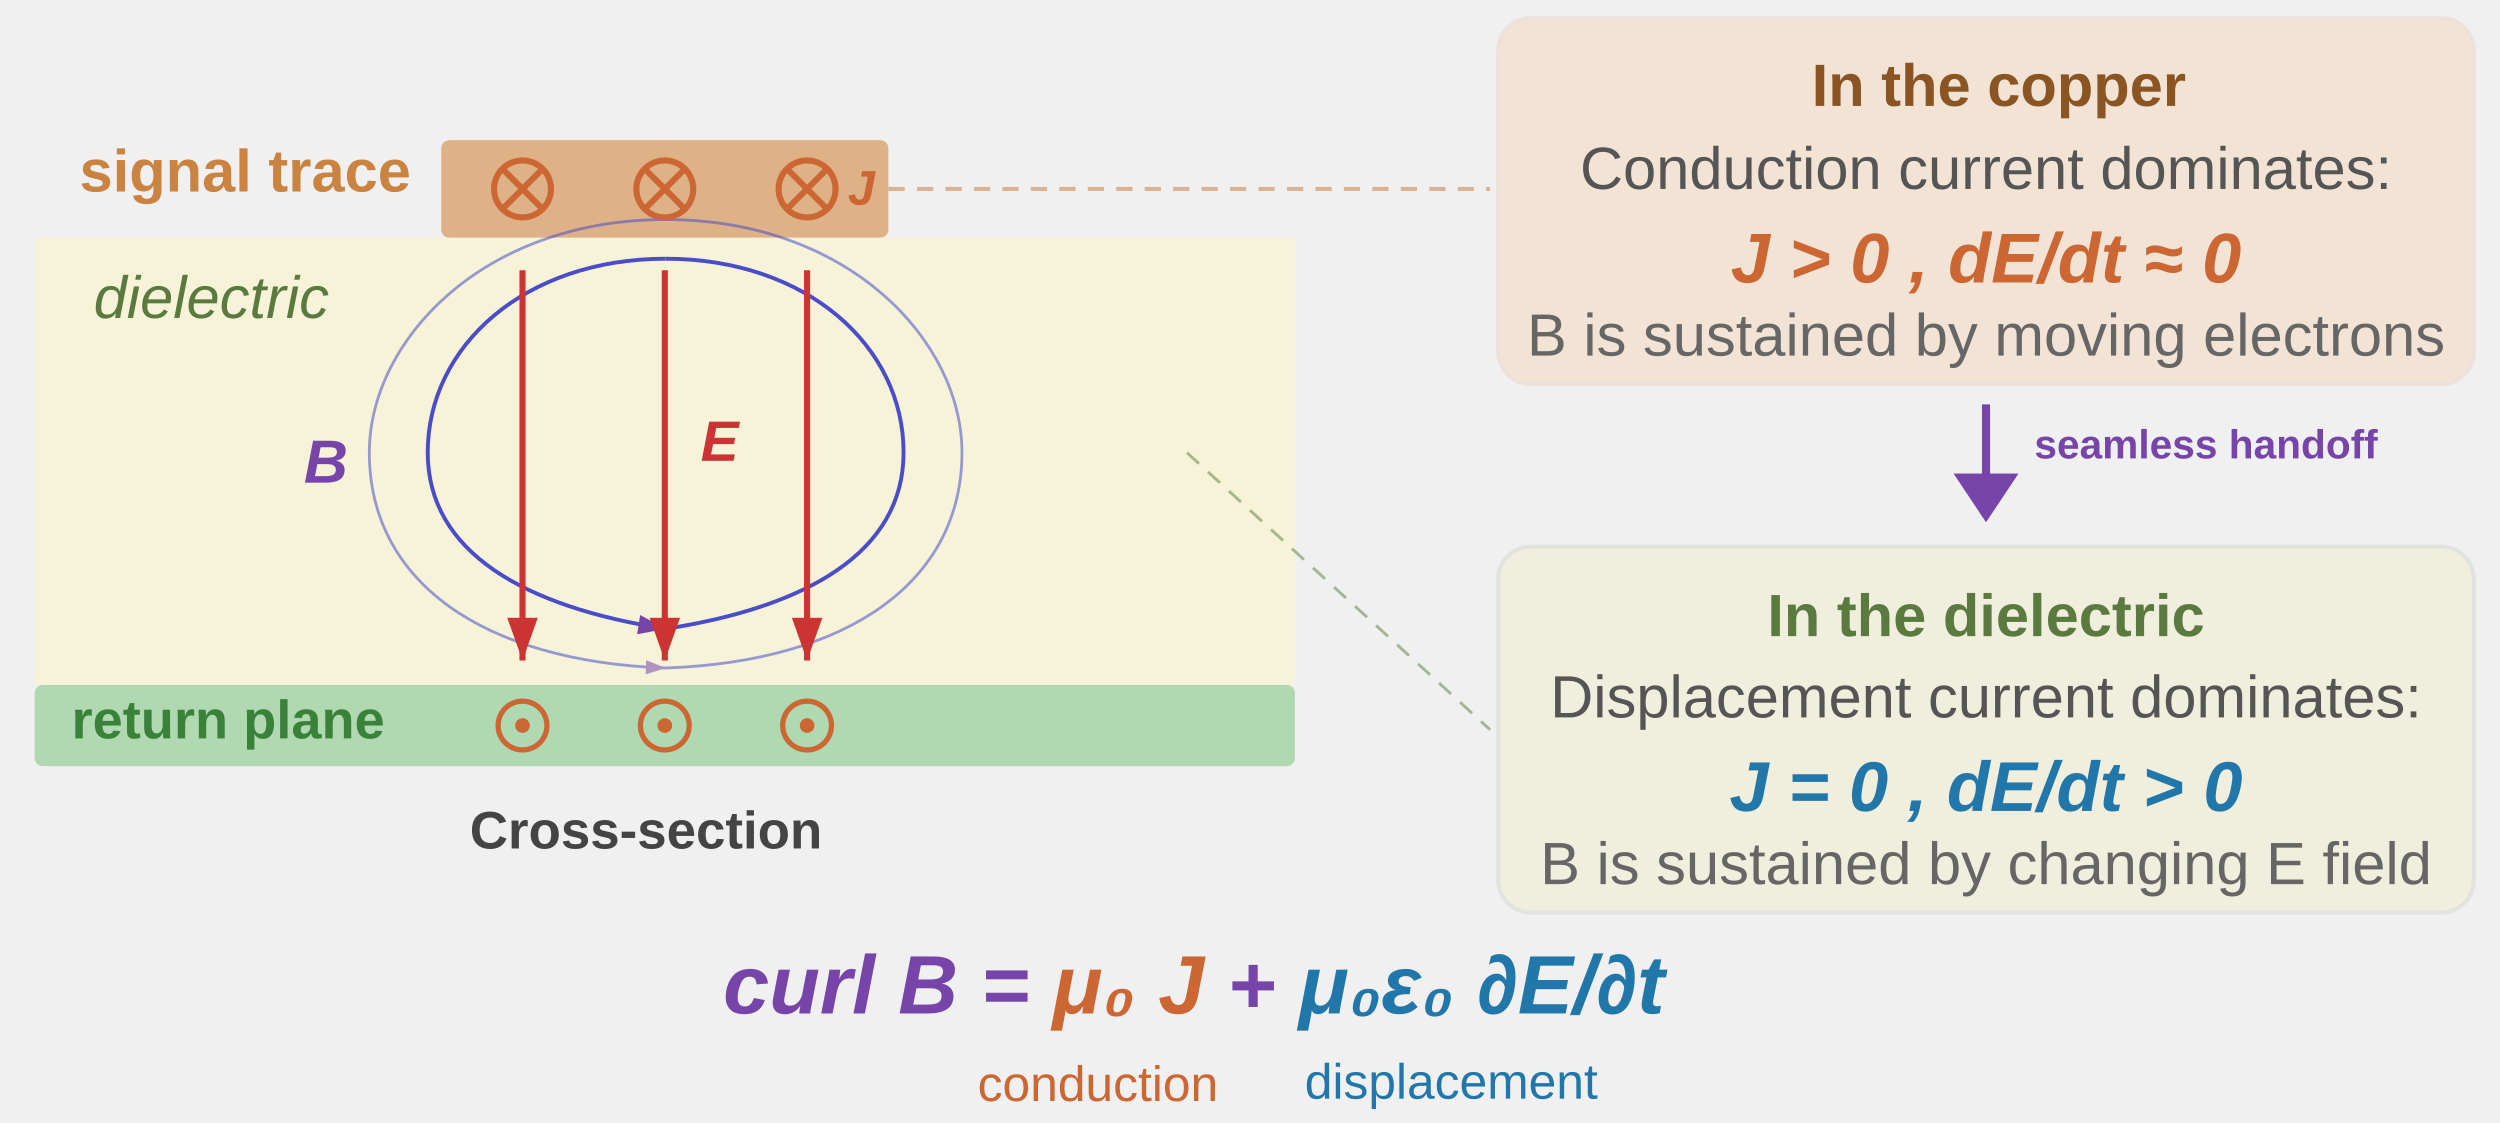
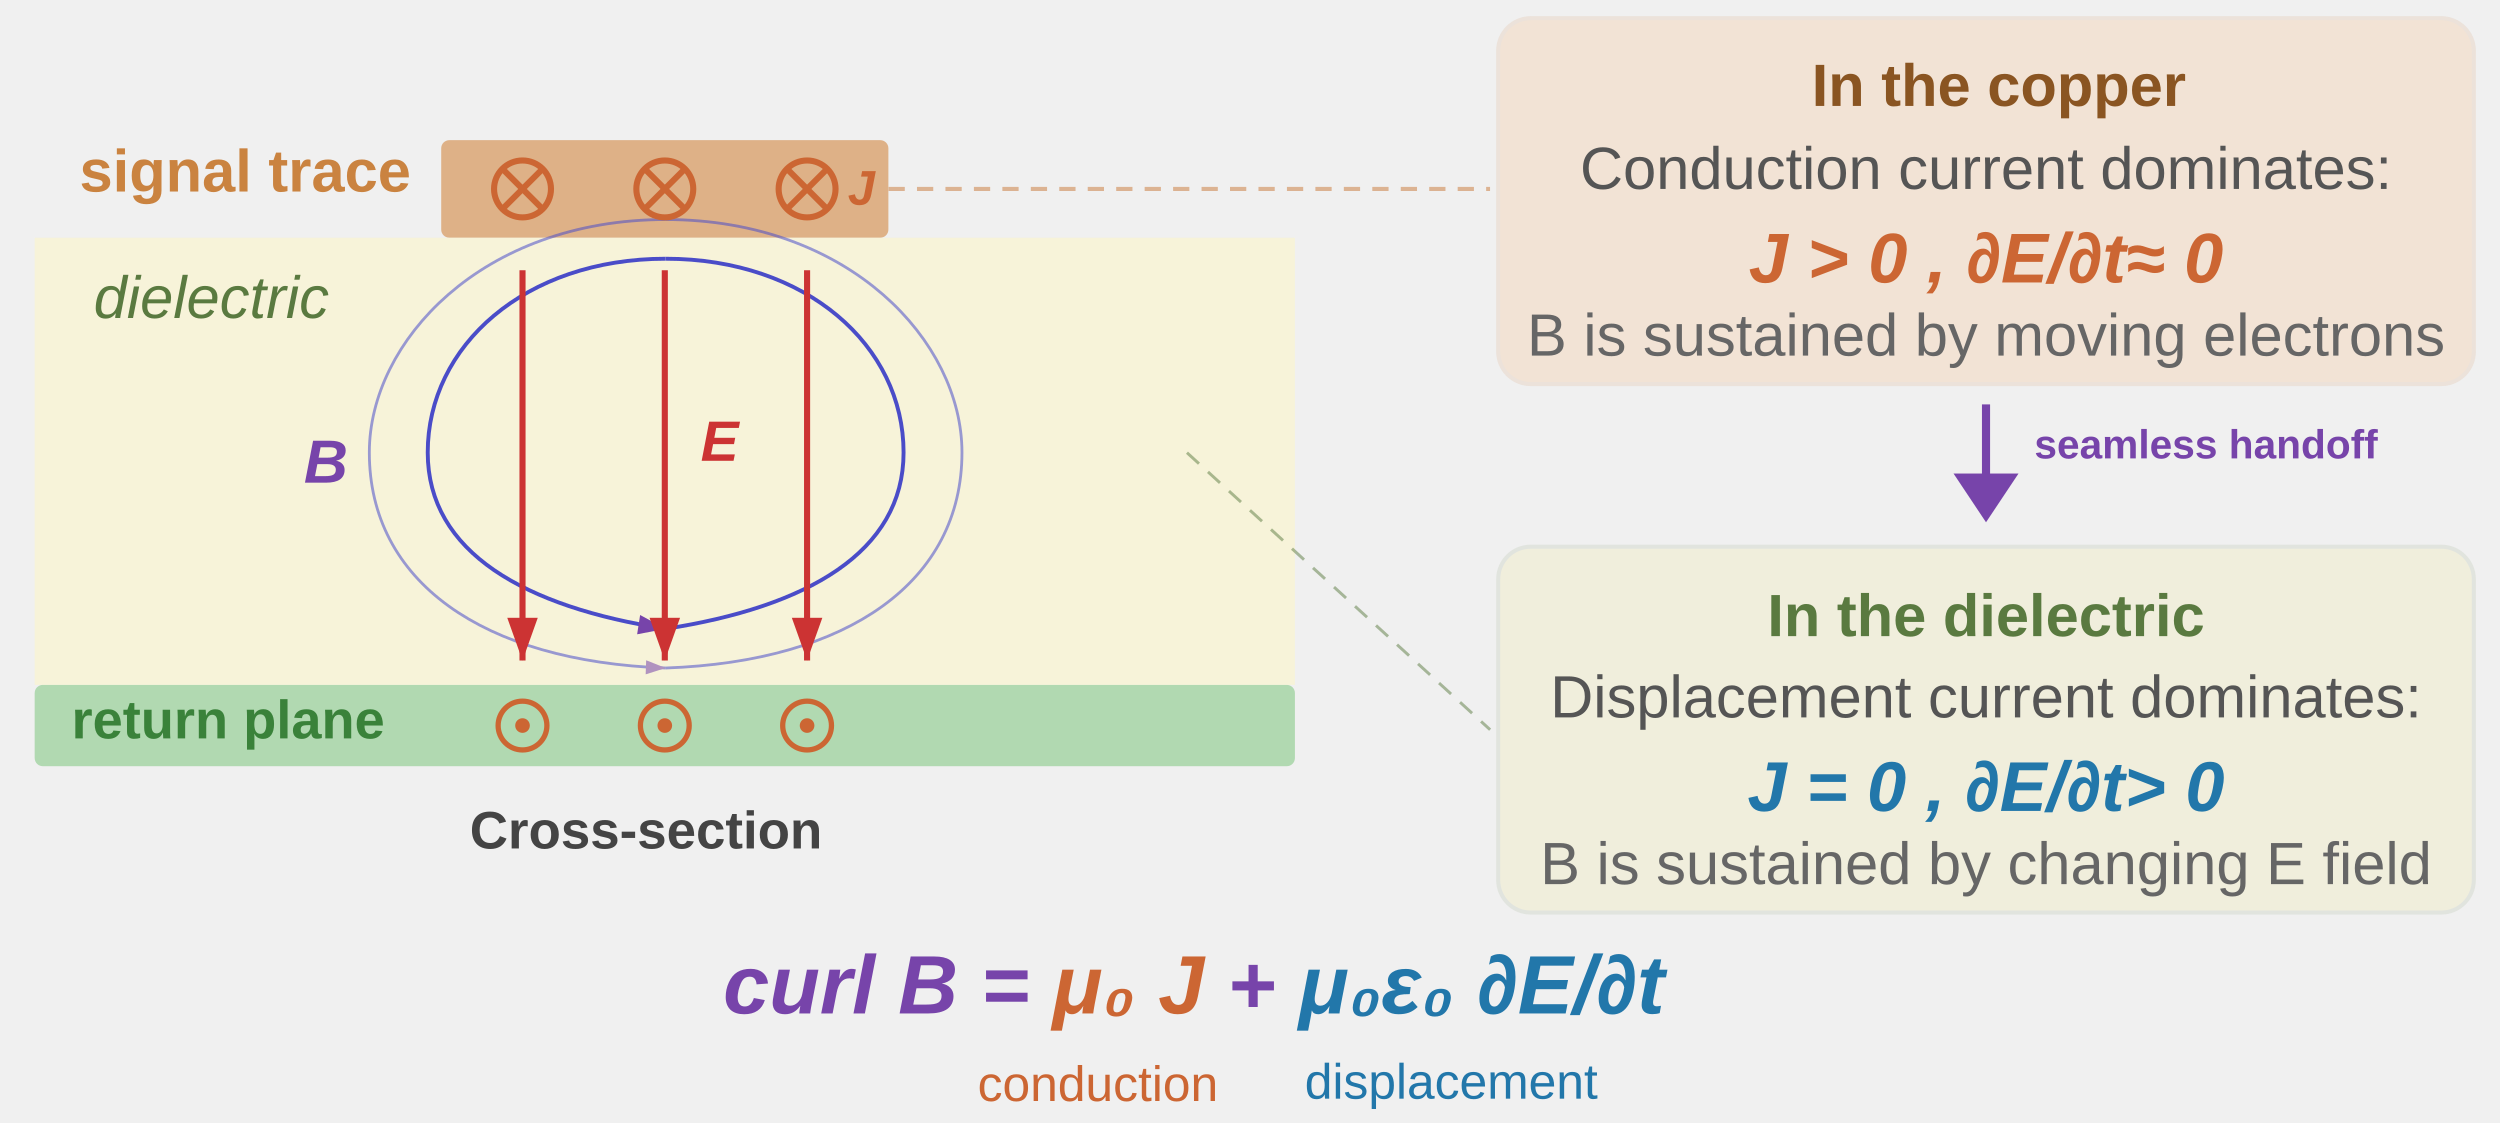
<svg xmlns="http://www.w3.org/2000/svg" viewBox="0 0 614.965 276.084" font-family="'Segoe UI', Arial, sans-serif" version="1.1" id="svg39" width="614.965" height="276.084">
  <defs id="defs4">
    <marker id="bArrow" markerWidth="7" markerHeight="5" refX="7" refY="2.5" orient="auto">
      <path d="M 0,0 7,2.5 0,5" fill="#7744aa" id="path1" />
    </marker>
    <marker id="jArrow" markerWidth="7" markerHeight="5" refX="7" refY="2.5" orient="auto">
      <path d="M 0,0 7,2.5 0,5" fill="#cc6633" id="path2" />
    </marker>
    <marker id="eArrow" markerWidth="7" markerHeight="5" refX="7" refY="2.5" orient="auto">
      <path d="M 0,0 7,2.5 0,5" fill="#cc3333" id="path3" />
    </marker>
    <marker id="deArrow" markerWidth="7" markerHeight="5" refX="7" refY="2.5" orient="auto">
      <path d="M 0,0 7,2.5 0,5" fill="#2277aa" id="path4" />
    </marker>
  </defs>
  <text x="158.916" y="208.713" text-anchor="middle" font-size="13px" font-weight="600" fill="#444444" id="text4">Cross-section</text>
  <rect x="8.531" y="-14.895" width="310" height="72.448" rx="0" fill="#f0f4f8" opacity="0.4" id="rect4" style="display:none;stroke-width:0.952" />
  <text x="23.049" y="4.266" font-size="10px" fill="#888899" font-style="italic" id="text5" style="font-size:17.333px;display:none">air</text>
  <rect x="108.531" y="34.476" width="110" height="24" rx="2" fill="#c87533" id="rect5" style="fill:#deb187;fill-opacity:1" />
  <text x="60.315" y="47.119" text-anchor="middle" font-size="11" font-weight="600" fill="#ffffff" id="text6" style="font-size:14.667px;fill:#ca8340;fill-opacity:1">signal trace</text>
  <rect x="8.531" y="58.476" width="310" height="110" rx="0" fill="#d4e8c2" opacity="0.5" id="rect6" style="fill:#fdf6c2;fill-opacity:1" />
  <text x="23.049" y="78.217" font-size="10px" fill="#5a7a40" font-style="italic" id="text7" style="font-size:14.667px">dielectric</text>
  <rect x="8.531" y="168.476" width="310" height="20" rx="2" fill="#c87533" opacity="0.7" id="rect7" style="fill:#96cf96;fill-opacity:1" />
  <text x="56.119" y="181.636" text-anchor="middle" font-size="10" font-weight="600" fill="#ffffff" id="text8" style="font-size:13.333px;fill:#3a823a;fill-opacity:1">return plane</text>
  <path d="m 163.741,63.643 c -34.584,0 -58.526,21.421 -58.526,47.662 0,24.634 23.942,38.023 58.526,43.378" fill="none" stroke="#7744aa" stroke-width="0.961" stroke-dasharray="none" marker-end="url(#bArrow)" id="path8" style="stroke:#4a4cc8;stroke-opacity:1" />
  <path d="m 163.741,154.683 c 34.584,-5.355 58.526,-18.744 58.526,-43.378 0,-26.241 -23.942,-47.662 -58.526,-47.662" fill="none" stroke="#7744aa" stroke-width="0.961" stroke-dasharray="none" id="path9" style="stroke:#4a4cc8;stroke-opacity:1" />
  <path d="m 163.741,54.003 c -45.225,0 -72.891,29.99 -72.891,57.302 0,31.596 27.667,51.411 72.891,53.018" fill="none" stroke="#7744aa" stroke-width="0.694" opacity="0.55" marker-end="url(#bArrow)" id="path10" style="stroke:#4a4cc8;stroke-opacity:1" />
  <path d="m 163.741,164.323 c 45.225,-1.607 72.891,-21.421 72.891,-53.018 0,-27.312 -27.667,-57.302 -72.891,-57.302" fill="none" stroke="#7744aa" stroke-width="0.694" opacity="0.55" id="path11" style="stroke:#4a4cc8;stroke-opacity:1" />
  <text x="80.168" y="118.734" text-anchor="middle" font-size="15px" font-weight="bold" fill="#7744aa" font-style="italic" id="text11">B</text>
  <circle cx="128.531" cy="46.476" r="7" fill="none" stroke="#cc6633" stroke-width="1.5" id="circle11" />
  <line x1="123.531" y1="41.476" x2="133.531" y2="51.476" stroke="#cc6633" stroke-width="1.5" id="line11" />
  <line x1="133.531" y1="41.476" x2="123.531" y2="51.476" stroke="#cc6633" stroke-width="1.5" id="line12" />
  <circle cx="163.531" cy="46.476" r="7" fill="none" stroke="#cc6633" stroke-width="1.5" id="circle12" />
  <line x1="158.531" y1="41.476" x2="168.531" y2="51.476" stroke="#cc6633" stroke-width="1.5" id="line13" />
  <line x1="168.531" y1="41.476" x2="158.531" y2="51.476" stroke="#cc6633" stroke-width="1.5" id="line14" />
  <circle cx="198.531" cy="46.476" r="7" fill="none" stroke="#cc6633" stroke-width="1.5" id="circle14" />
  <line x1="193.531" y1="41.476" x2="203.531" y2="51.476" stroke="#cc6633" stroke-width="1.5" id="line15" />
  <line x1="203.531" y1="41.476" x2="193.531" y2="51.476" stroke="#cc6633" stroke-width="1.5" id="line16" />
  <circle cx="128.531" cy="178.476" r="6" fill="none" stroke="#cc6633" stroke-width="1.3" id="circle16" />
  <circle cx="128.531" cy="178.476" r="1.8" fill="#cc6633" id="circle17" />
  <circle cx="163.531" cy="178.476" r="6" fill="none" stroke="#cc6633" stroke-width="1.3" id="circle18" />
  <circle cx="163.531" cy="178.476" r="1.8" fill="#cc6633" id="circle19" />
  <circle cx="198.531" cy="178.476" r="6" fill="none" stroke="#cc6633" stroke-width="1.3" id="circle20" />
  <circle cx="198.531" cy="178.476" r="1.8" fill="#cc6633" id="circle21" />
  <line x1="128.531" y1="66.476" x2="128.531" y2="162.476" stroke="#cc3333" stroke-width="1.5" marker-end="url(#eArrow)" id="line21" />
  <line x1="163.531" y1="66.476" x2="163.531" y2="162.476" stroke="#cc3333" stroke-width="1.5" marker-end="url(#eArrow)" id="line22" />
  <line x1="198.531" y1="66.476" x2="198.531" y2="162.476" stroke="#cc3333" stroke-width="1.5" marker-end="url(#eArrow)" id="line23" />
  <text x="172.35" y="113.343" font-size="14px" font-weight="bold" fill="#cc3333" font-style="italic" id="text23">E</text>
  <text x="208.559" y="50.35" font-size="12px" font-weight="bold" fill="#cc6633" font-style="italic" id="text24">J</text>
  <rect x="368.531" y="4.476" width="240" height="90" rx="8" fill="#c87533" opacity="0.12" stroke="#c87533" stroke-width="1" id="rect25" style="fill:#ff8005;fill-opacity:1" />
  <text x="491.69" y="26.056" text-anchor="middle" font-size="12px" font-weight="600" fill="#8a5522" id="text26" style="font-size:14.667px;text-align:center;text-anchor:middle">In the copper</text>
  <text x="488.531" y="46.476" text-anchor="middle" font-size="11px" fill="#555555" id="text27" style="font-size:14.667px">Conduction current dominates:</text>
-   <text x="488.531" y="69.476" text-anchor="middle" font-size="14px" fill="#cc6633" font-style="italic" font-weight="600" id="text28" style="font-size:17.333px">J &gt; 0 , dE/dt ≈ 0</text>
+   <text x="488.531" y="69.476" text-anchor="middle" font-size="14px" fill="#cc6633" font-style="italic" font-weight="600" id="text28" style="font-size:17.333px">J &gt; 0 , ∂E/∂t≈ 0</text>
  <text x="488.531" y="87.476" text-anchor="middle" font-size="11px" fill="#666666" id="text29" style="font-size:14.667px">B is sustained by moving electrons</text>
  <line x1="488.531" y1="99.476" x2="488.531" y2="119.476" stroke="#7744aa" stroke-width="2" id="line29" />
  <polygon points="512,192 520,204 528,192 " fill="#7744aa" id="polygon29" transform="translate(-31.46853,-75.52447)" />
  <text x="500.42" y="112.762" font-size="10px" fill="#7744aa" font-weight="600" id="text30">seamless handoff</text>
  <text x="528.531" y="131.476" font-size="10px" fill="#7744aa" font-weight="600" id="text31" />
  <rect x="368.531" y="134.476" width="240" height="90" rx="8" fill="#5a7a40" opacity="0.1" stroke="#5a7a40" stroke-width="1" id="rect31" style="fill:#f7de26;fill-opacity:1" />
  <text x="488.531" y="156.476" text-anchor="middle" font-size="12px" font-weight="600" fill="#5a7a40" id="text32" style="font-size:14.667px">In the dielectric</text>
  <text x="488.531" y="176.476" text-anchor="middle" font-size="11px" fill="#555555" id="text33" style="font-size:14.667px">Displacement current dominates:</text>
-   <text x="488.531" y="199.476" text-anchor="middle" font-size="14px" fill="#2277aa" font-style="italic" font-weight="600" id="text34" style="font-size:17.333px">J = 0 , dE/dt &gt; 0</text>
+   <text x="488.531" y="199.476" text-anchor="middle" font-size="14px" fill="#2277aa" font-style="italic" font-weight="600" id="text34" style="font-size:17.333px">J = 0 , ∂E/∂t&gt; 0</text>
  <text x="488.531" y="217.476" text-anchor="middle" font-size="11px" fill="#666666" id="text35" style="font-size:14.667px">B is sustained by changing E field</text>
  <line x1="218.566" y1="46.476" x2="366.531" y2="46.476" stroke="#c87533" stroke-width="1.009" stroke-dasharray="4, 3" opacity="0.5" id="line35" />
  <line x1="291.977" y1="111.355" x2="366.548" y2="179.499" stroke="#5a7a40" stroke-width="0.728" stroke-dasharray="4, 3" opacity="0.5" id="line36" />
  <g id="g39" transform="matrix(1.359117,0,0,1.359117,-123.3743,-198.8657)">
    <rect x="86.853" y="281.748" width="440" height="70" rx="10" fill="#f8f4fc" stroke="#7744aa" stroke-width="1.2" id="rect36" style="display:none" />
    <text x="306.853" y="303.748" text-anchor="middle" font-size="12px" fill="#555555" id="text36" style="display:none">One continuous B field, two sources:</text>
    <text x="306.853" y="329.748" text-anchor="middle" font-size="15px" fill="#7744aa" font-weight="600" font-style="italic" id="text37">curl B = <tspan fill="#cc6633" id="tspan36">μ₀ J</tspan> + <tspan fill="#2277aa" id="tspan37">μ₀ε₀ ∂E/∂t</tspan>
    </text>
    <text x="267.72" y="345.587" font-size="9px" fill="#cc6633" id="text38">conduction</text>
    <text x="326.923" y="345.168" font-size="9px" fill="#2277aa" id="text39">displacement</text>
  </g>
</svg>
